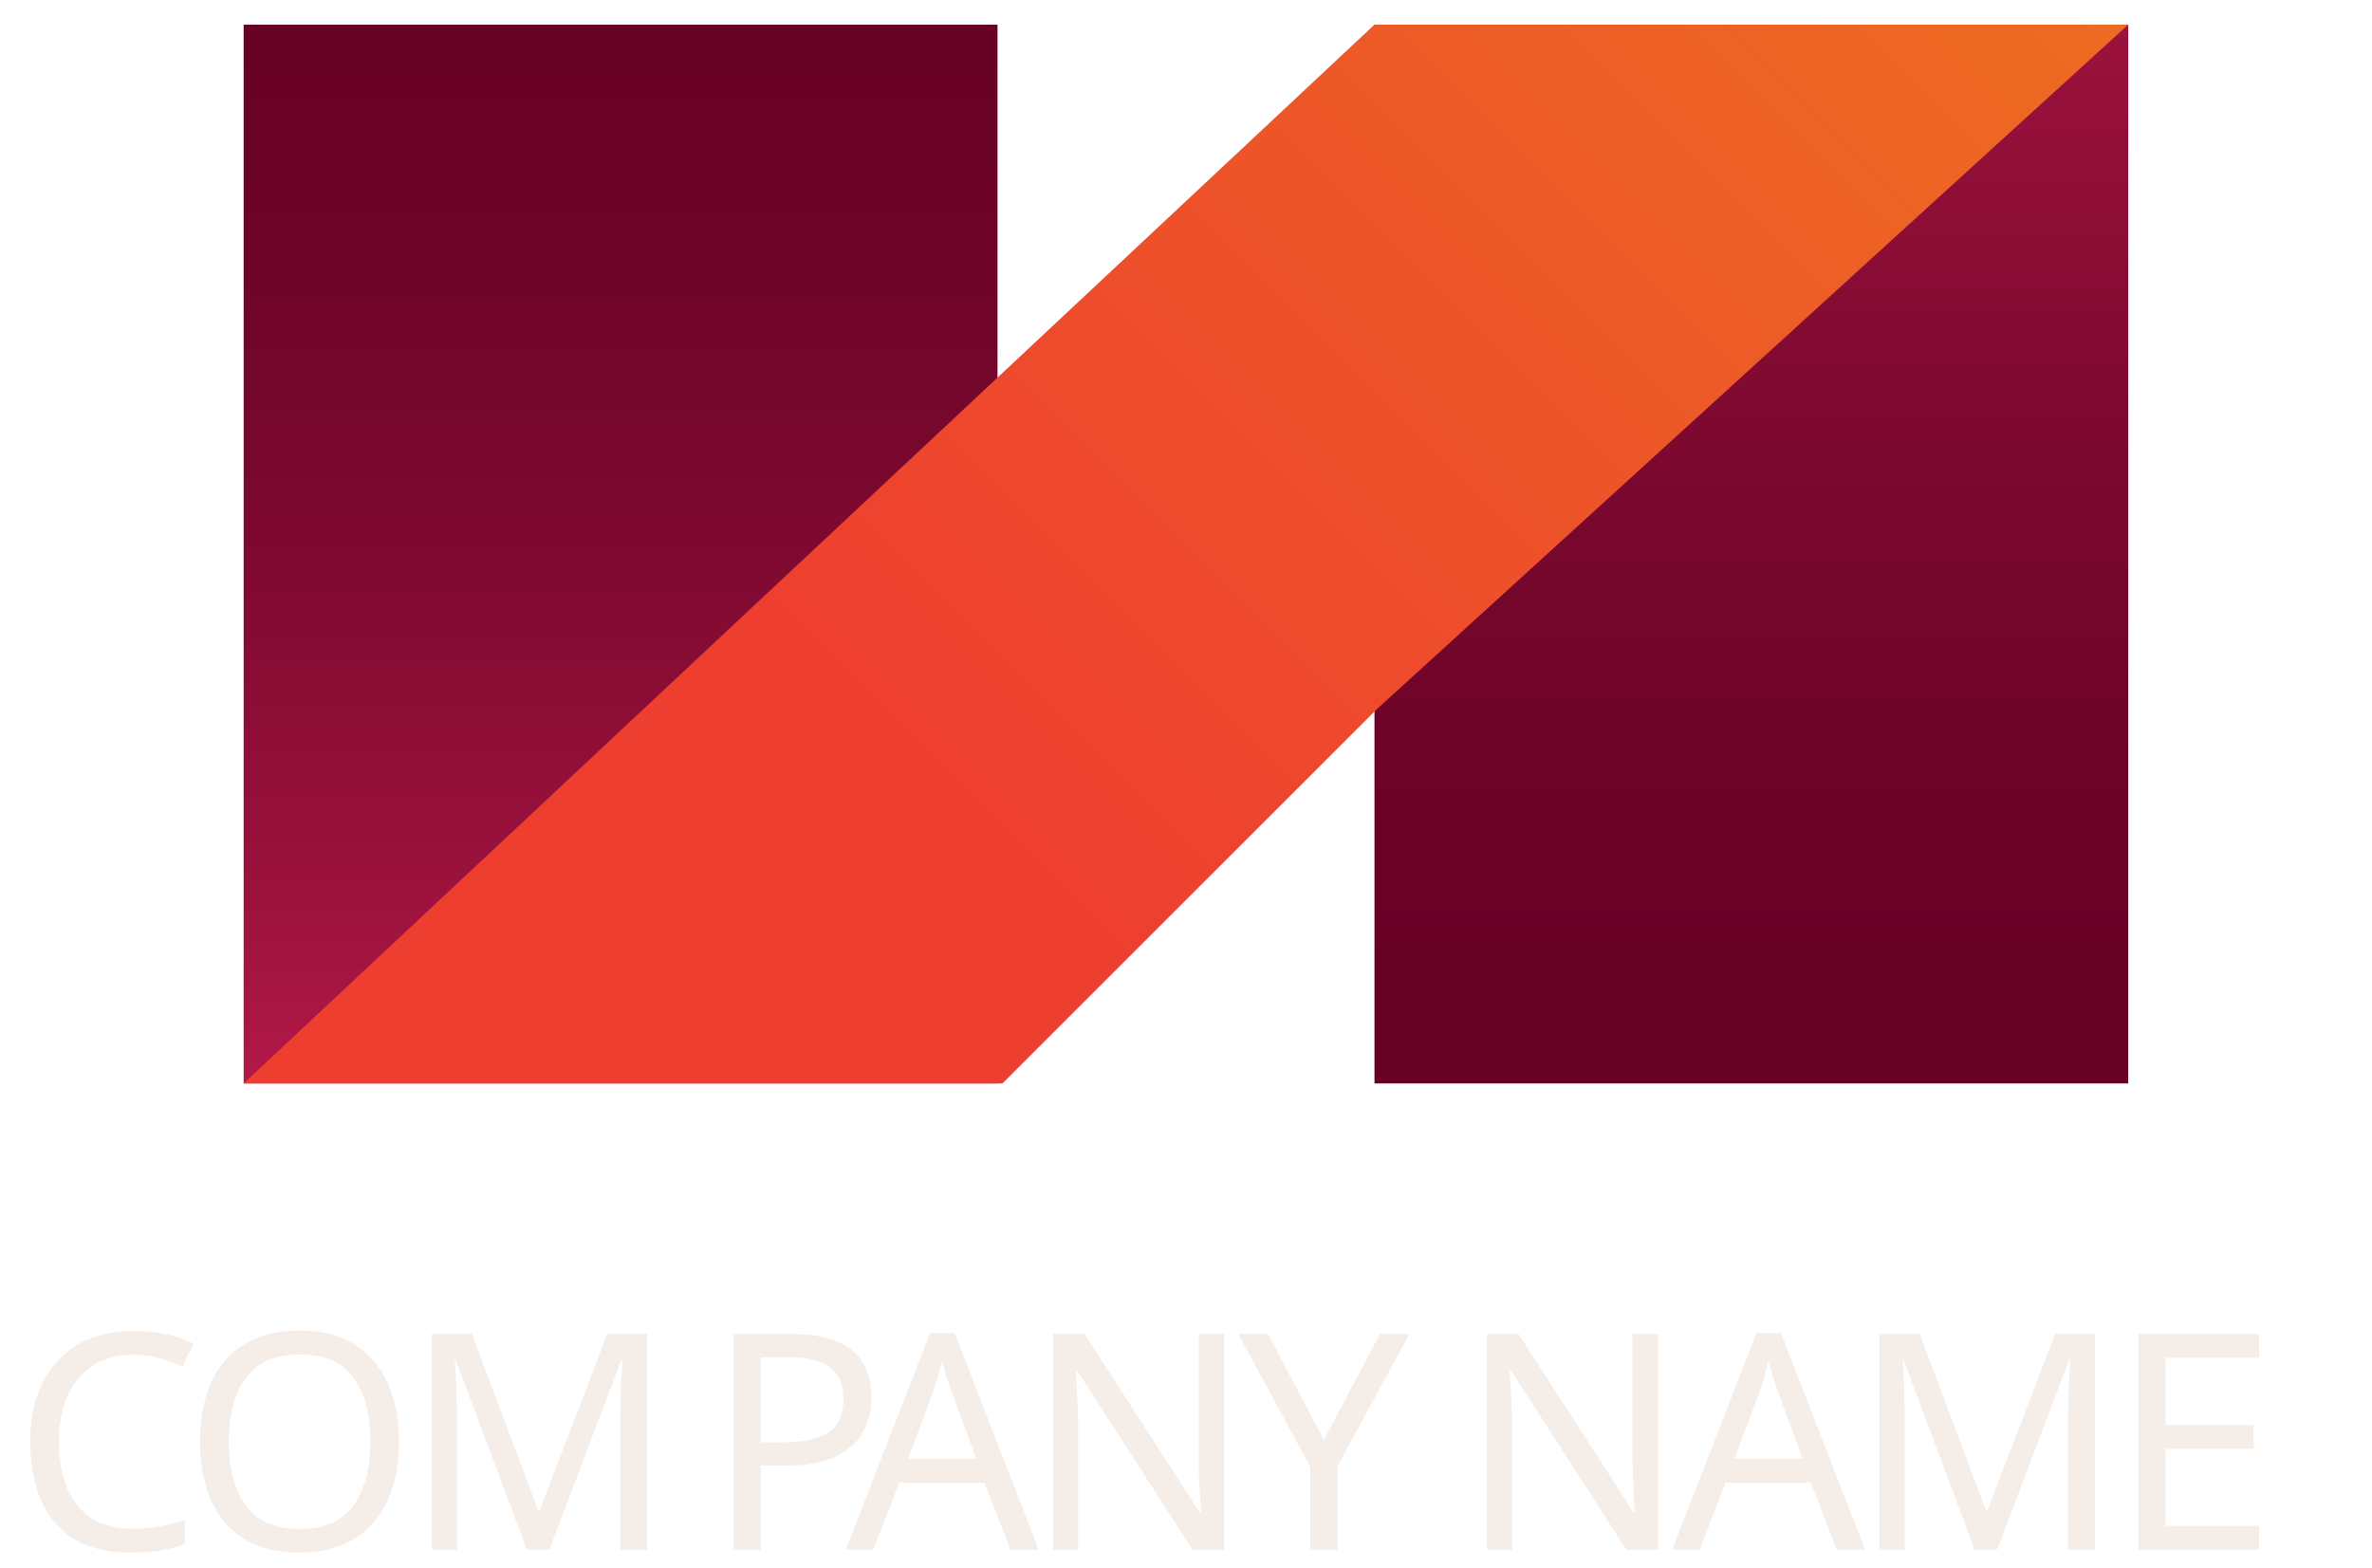
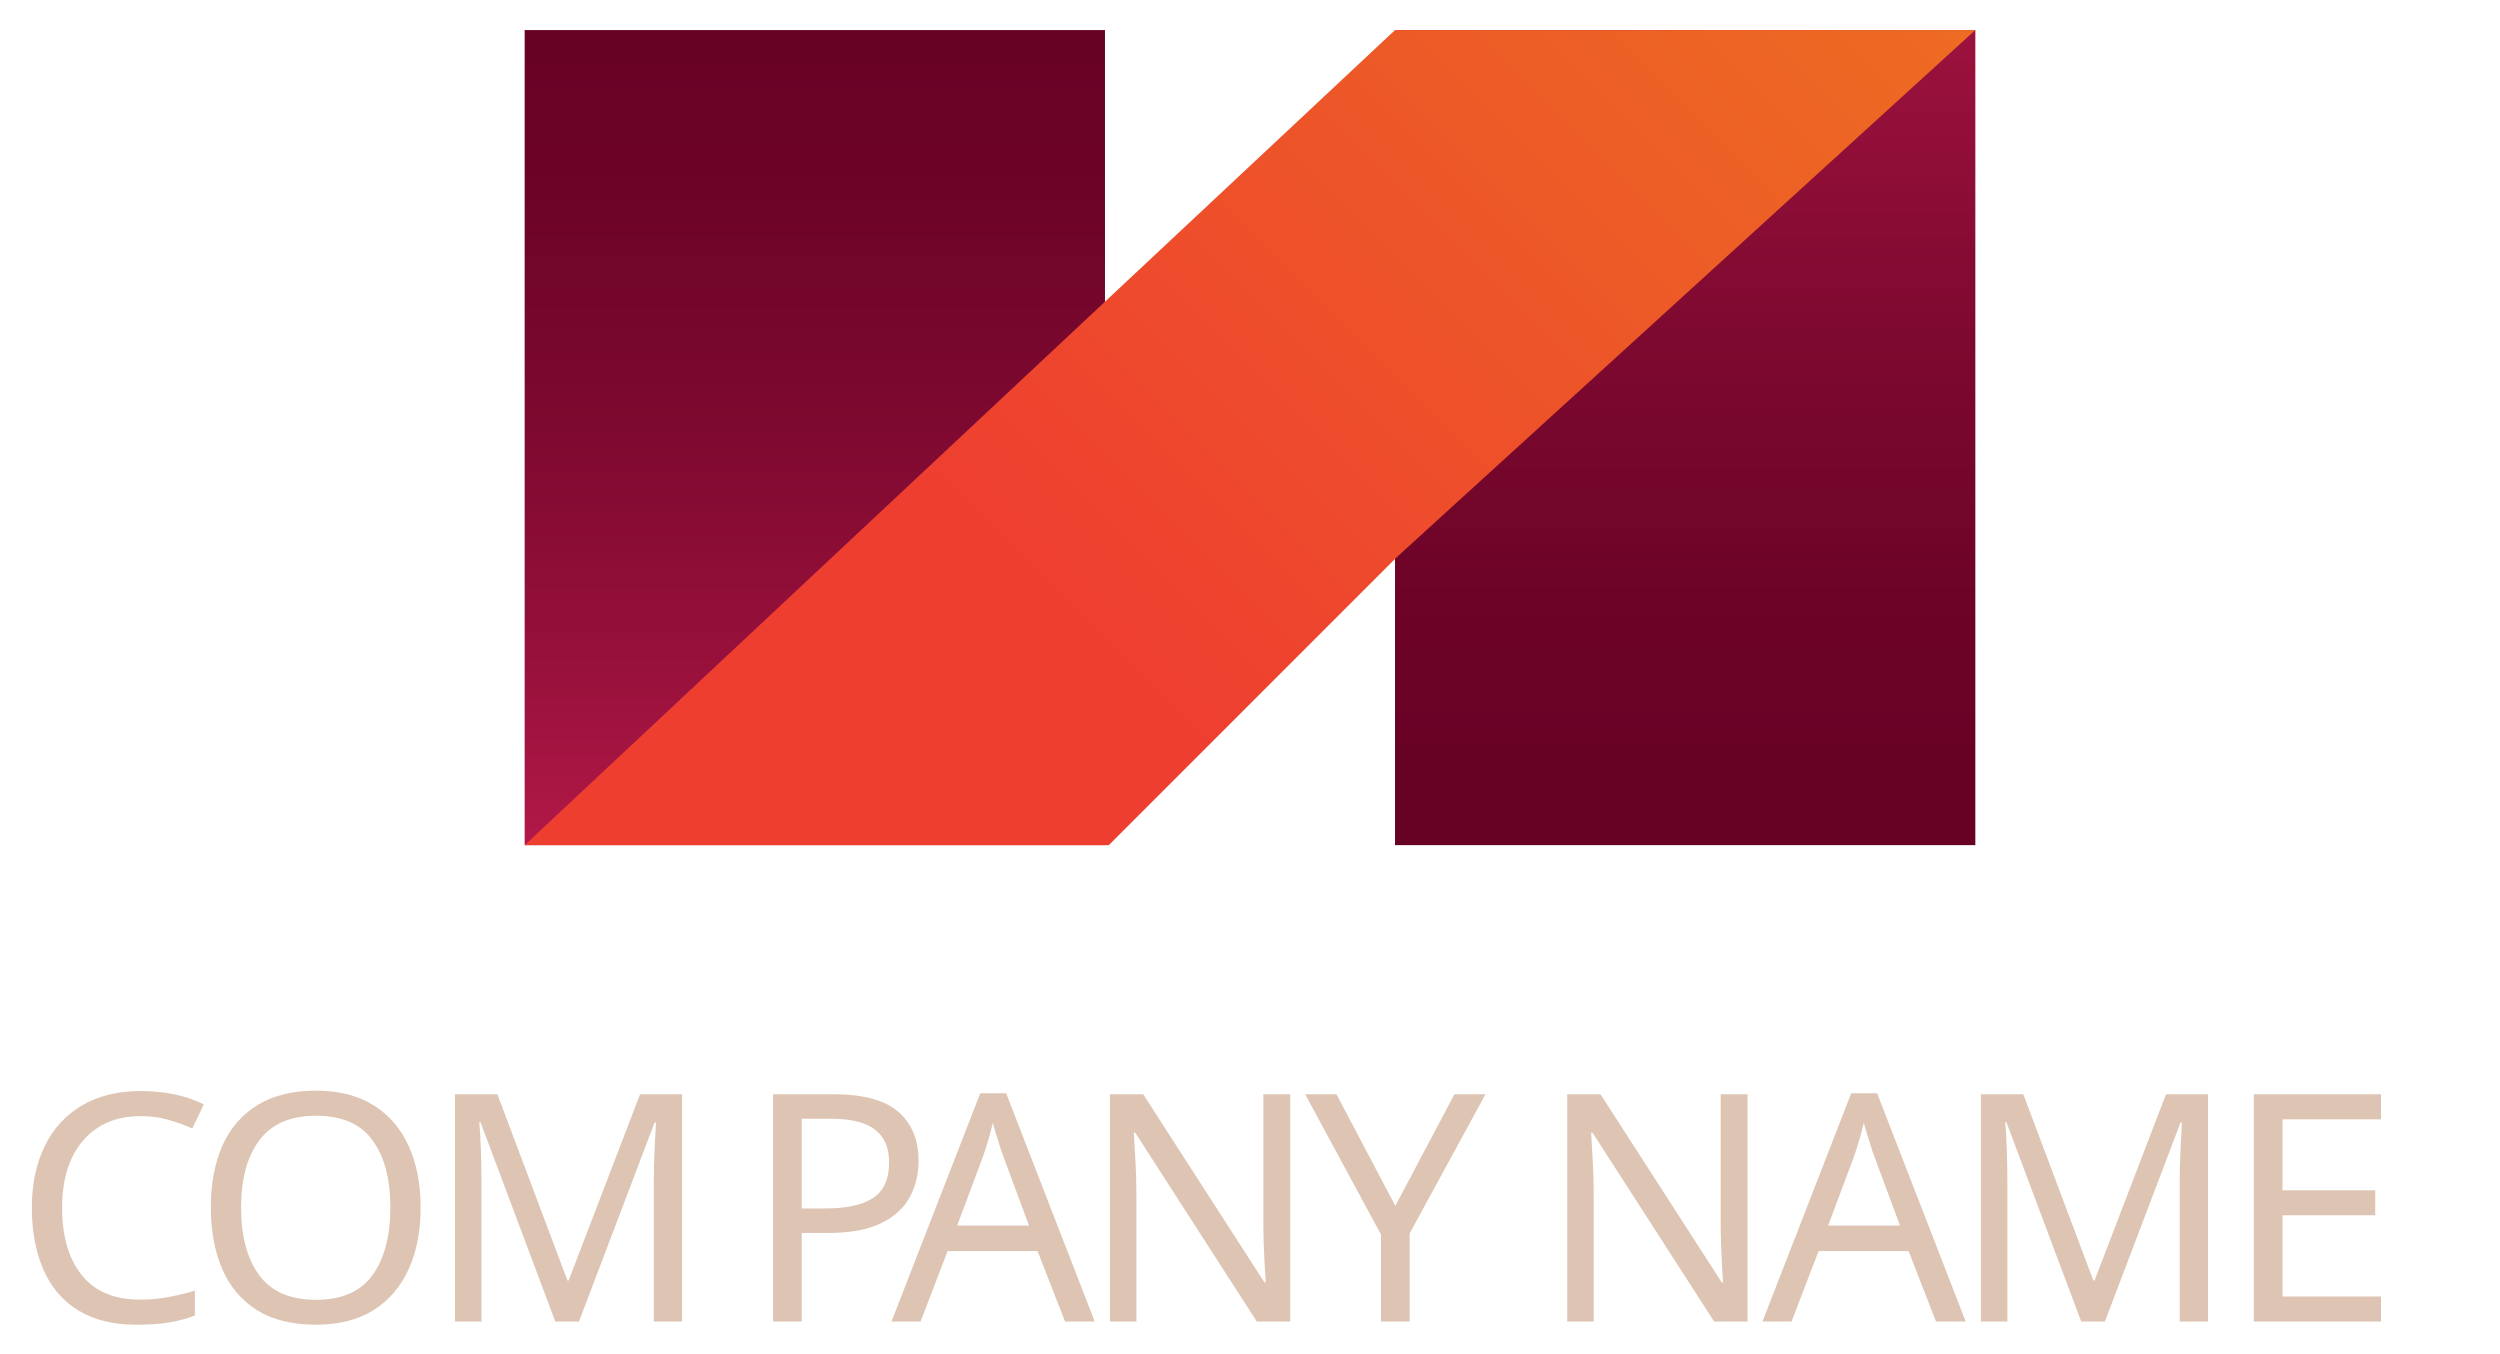
- <svg xmlns="http://www.w3.org/2000/svg" xmlns:xlink="http://www.w3.org/1999/xlink" viewBox="0 0 196.27 129.75">
+ <svg xmlns="http://www.w3.org/2000/svg" xmlns:xlink="http://www.w3.org/1999/xlink" viewBox="0 0 196.27 106.25">
  <defs>
-     <style>.cls-1{font-size:25px;fill:#f4ede8;font-family:Avenir-Medium, Avenir;letter-spacing:-0.05em;}.cls-2{letter-spacing:-0.12em;}.cls-3{letter-spacing:-0.05em;}.cls-4{fill:url(#linear-gradient);}.cls-5{fill:url(#linear-gradient-2);}.cls-6{fill:url(#linear-gradient-3);}</style>
-     <linearGradient id="linear-gradient" x1="51.35" y1="-15789.1" x2="51.35" y2="-15690.16" gradientTransform="matrix(1, 0, 0, -1, 0, -15686)" gradientUnits="userSpaceOnUse">
+     <style>.cls-1{font-size:25px;fill:#ddc4b3;font-family:Avenir-Medium, Avenir;letter-spacing:-0.05em;}.cls-2{letter-spacing:-0.12em;}.cls-3{letter-spacing:-0.05em;}.cls-4{fill:url(#linear-gradient);}.cls-5{fill:url(#linear-gradient-2);}.cls-6{fill:url(#linear-gradient-3);}</style>
+     <linearGradient id="linear-gradient" x1="63.97" y1="-15809.16" x2="63.97" y2="-15736.91" gradientTransform="matrix(1, 0, 0, -1, 0, -15733)" gradientUnits="userSpaceOnUse">
      <stop offset="0" stop-color="#c41e51" />
      <stop offset="0.04" stop-color="#be1c4e" />
      <stop offset="0.32" stop-color="#99113c" />
      <stop offset="0.59" stop-color="#7e0930" />
      <stop offset="0.82" stop-color="#6e0428" />
      <stop offset="1" stop-color="#680225" />
    </linearGradient>
-     <linearGradient id="linear-gradient-2" x1="144.92" y1="-15655" x2="144.92" y2="-15766.39" xlink:href="#linear-gradient" />
-     <linearGradient id="linear-gradient-3" x1="234.59" y1="508.66" x2="234.59" y2="708.73" gradientTransform="translate(413.55 -601.32) rotate(45)" gradientUnits="userSpaceOnUse">
+     <linearGradient id="linear-gradient-2" x1="132.3" y1="-15711.23" x2="132.3" y2="-15792.58" xlink:href="#linear-gradient" />
+     <linearGradient id="linear-gradient-3" x1="243.08" y1="540.03" x2="243.08" y2="686.14" gradientTransform="translate(396.93 -608.21) rotate(45)" gradientUnits="userSpaceOnUse">
      <stop offset="0" stop-color="#f58b1f" />
      <stop offset="0.49" stop-color="#ed6723" />
      <stop offset="1" stop-color="#ee3e30" />
    </linearGradient>
  </defs>
  <g id="OBJECTS">
    <g id="_Grupo_" data-name="&lt;Grupo&gt;">
-       <text class="cls-1" transform="translate(0.97 128.25)">COM<tspan class="cls-2" x="57.3" y="0">P</tspan>
+       <text class="cls-1" transform="translate(0.97 103.75)">COM<tspan class="cls-2" x="57.3" y="0">P</tspan>
        <tspan class="cls-3" x="69.02" y="0">ANY NAME</tspan>
      </text>
    </g>
    <g id="_Grupo_2" data-name="&lt;Grupo&gt;">
      <g id="_Grupo_3" data-name="&lt;Grupo&gt;">
-         <polygon id="_Caminho_" data-name="&lt;Caminho&gt;" class="cls-4" points="20.16 2.04 20.16 45.85 20.16 89.67 82.54 89.67 82.54 45.85 82.54 2.04 20.16 2.04" />
-         <polygon id="_Caminho_2" data-name="&lt;Caminho&gt;" class="cls-5" points="113.73 2.04 113.73 45.85 113.73 89.67 176.1 89.67 176.1 45.85 176.1 2.04 113.73 2.04" />
-         <polygon id="_Caminho_3" data-name="&lt;Caminho&gt;" class="cls-6" points="113.73 2.04 20.16 89.67 82.95 89.67 113.93 58.69 176.1 2.04 113.73 2.04" />
+         <polygon id="_Caminho_" data-name="&lt;Caminho&gt;" class="cls-4" points="41.19 2.36 41.19 34.35 41.19 66.35 86.75 66.35 86.75 34.35 86.75 2.36 41.19 2.36" />
+         <polygon id="_Caminho_2" data-name="&lt;Caminho&gt;" class="cls-5" points="109.52 2.36 109.52 34.35 109.52 66.35 155.08 66.35 155.08 34.35 155.08 2.36 109.52 2.36" />
+         <polygon id="_Caminho_3" data-name="&lt;Caminho&gt;" class="cls-6" points="109.52 2.36 41.19 66.35 87.05 66.35 109.67 43.73 155.08 2.36 109.52 2.36" />
      </g>
    </g>
  </g>
</svg>
